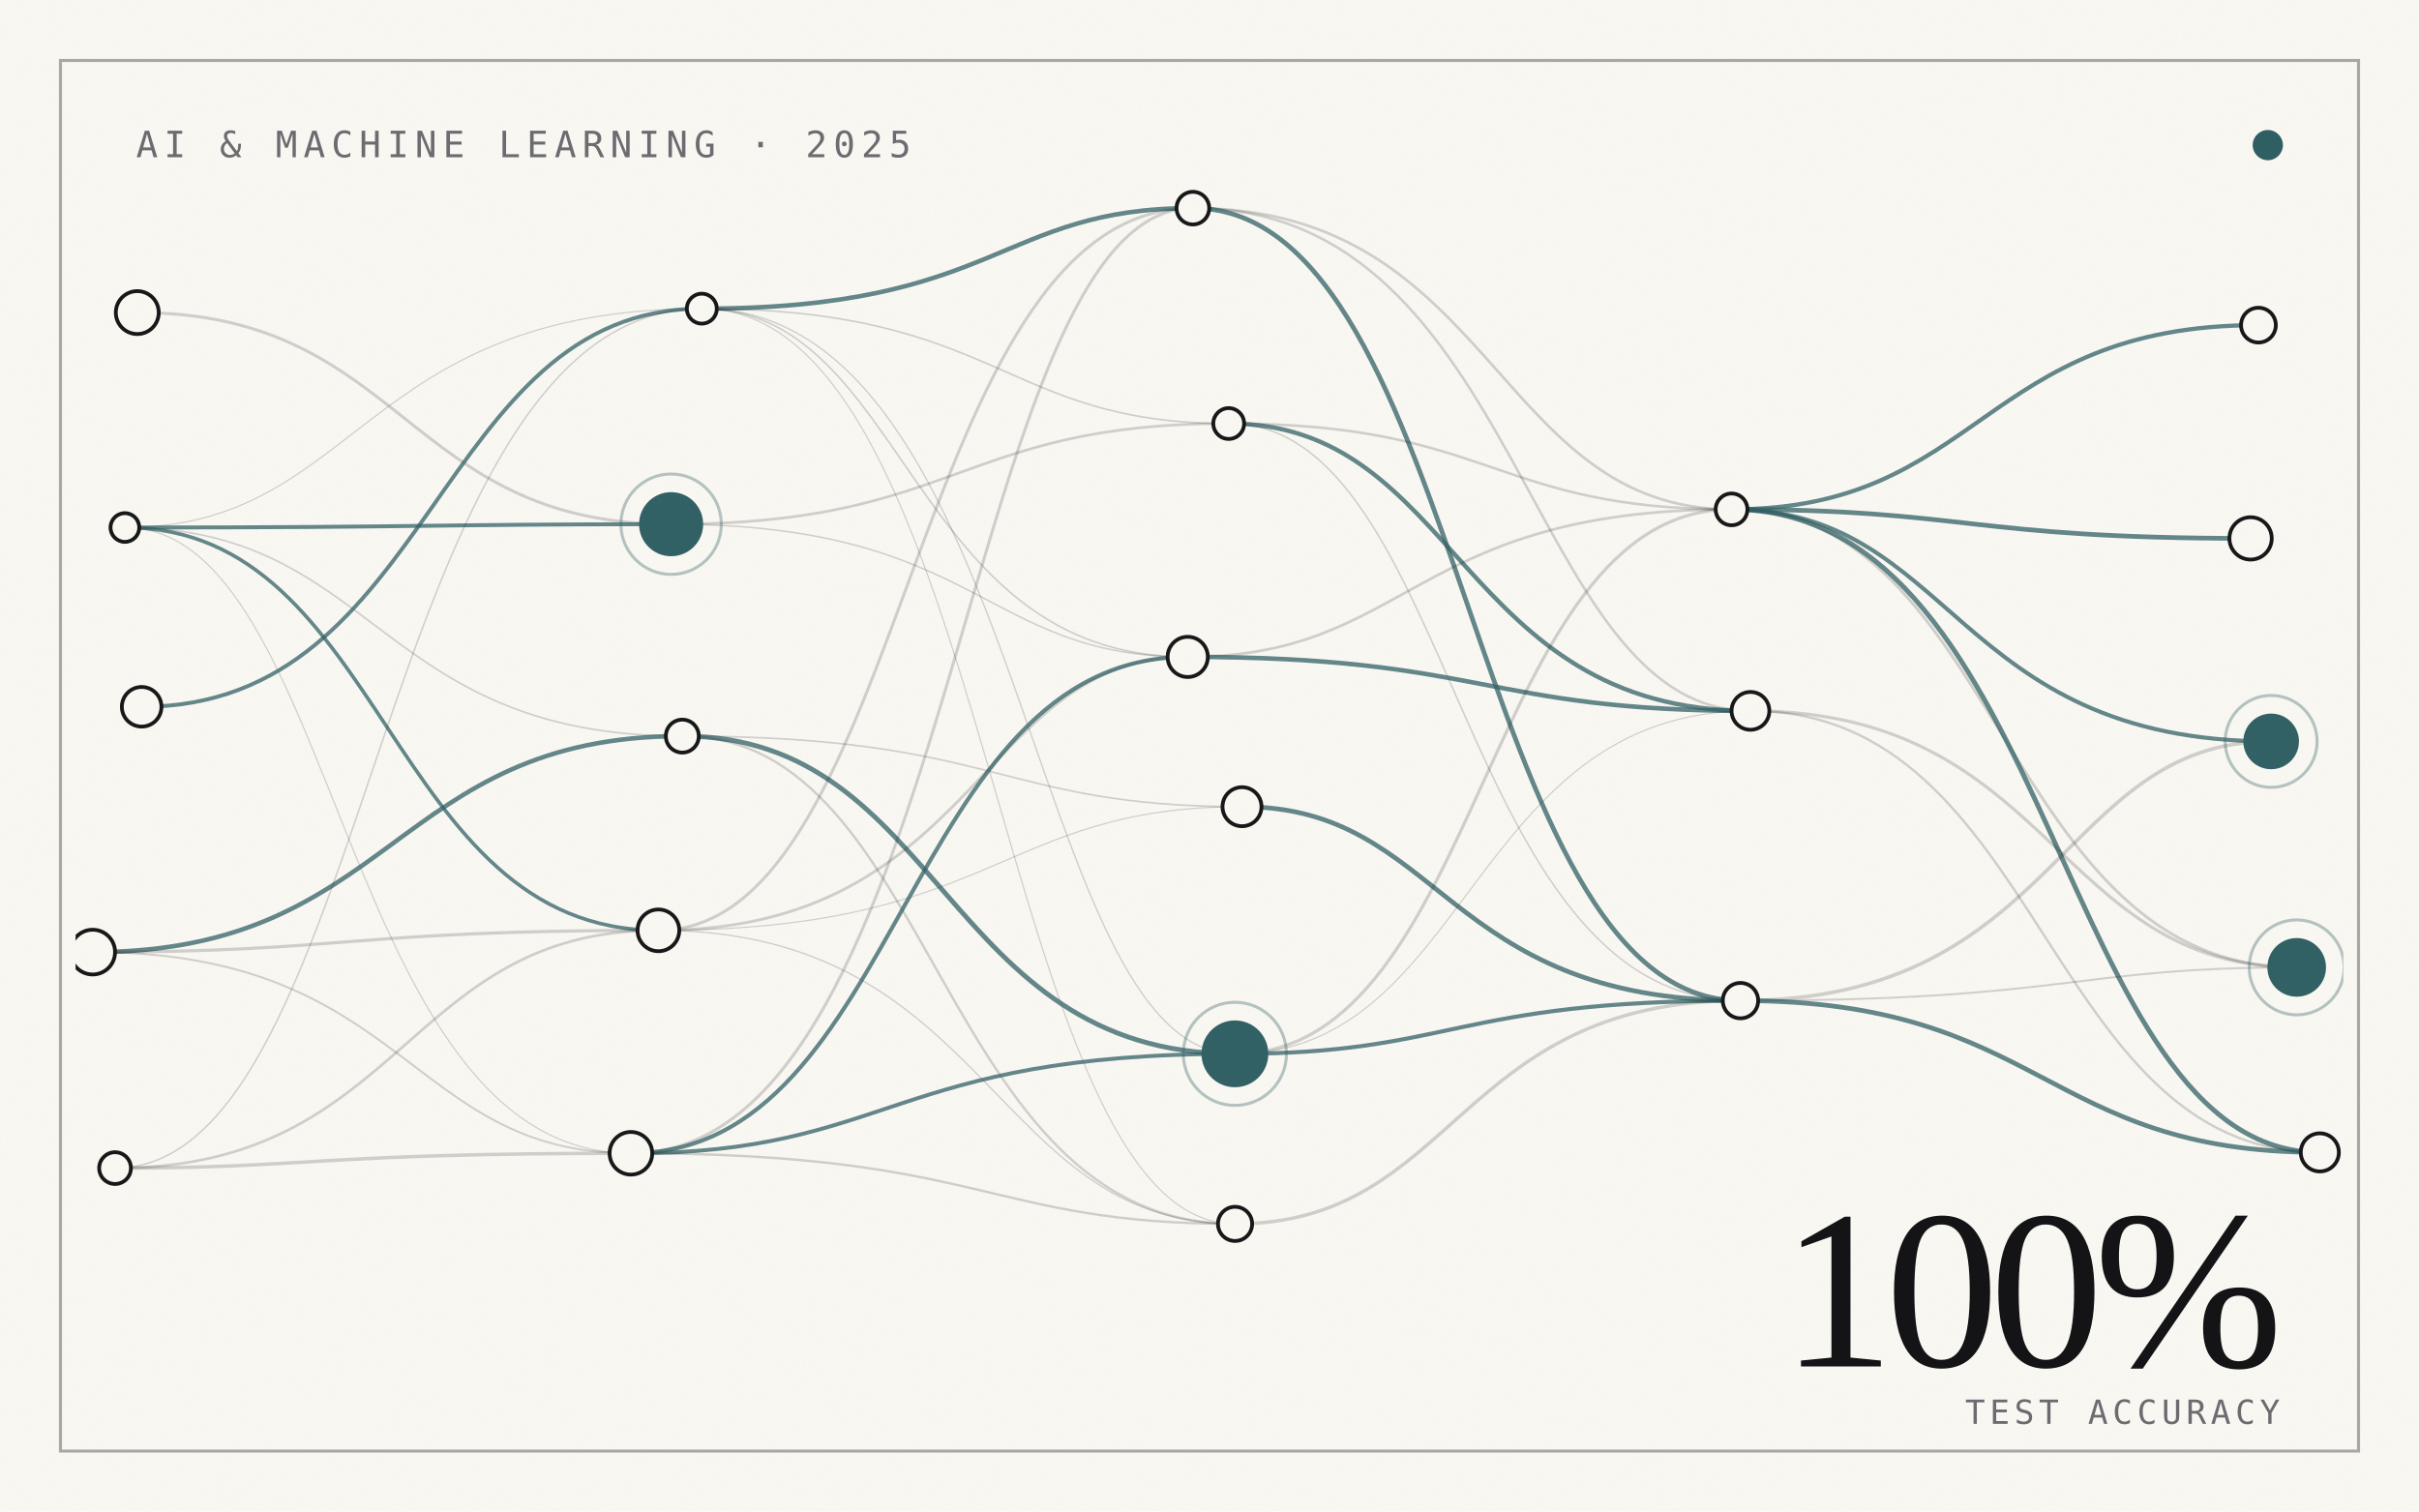
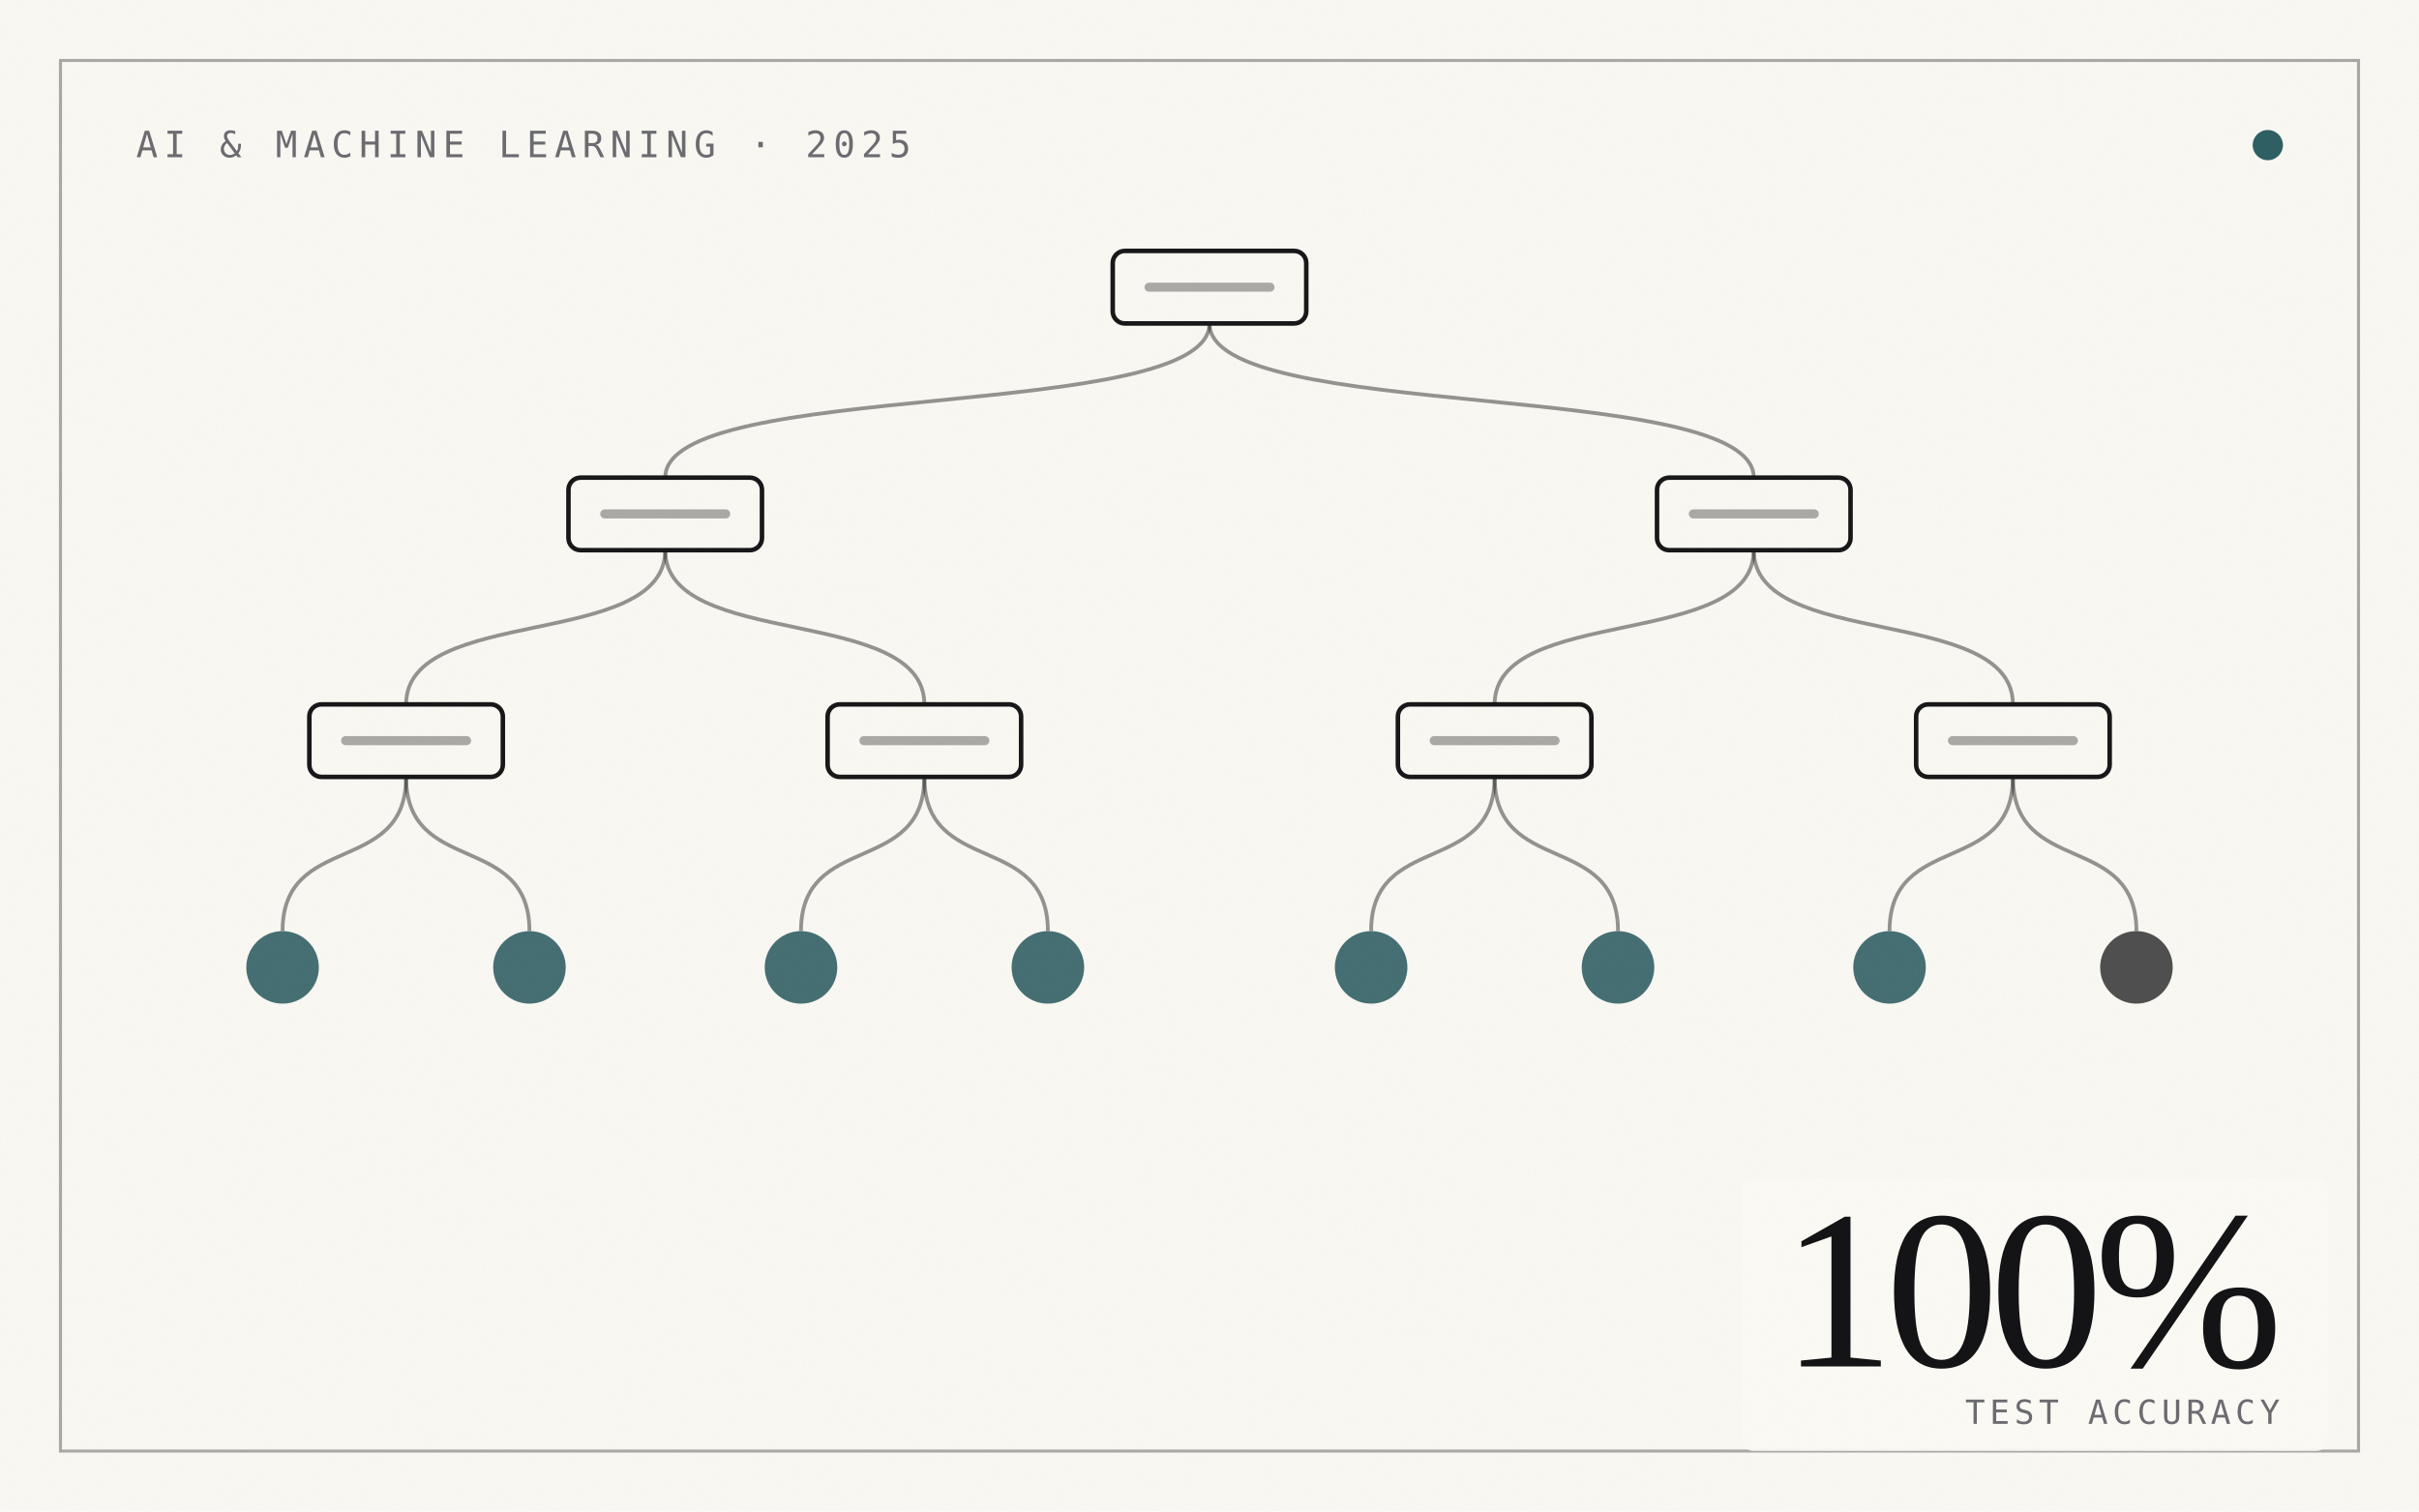
<svg xmlns="http://www.w3.org/2000/svg" width="1600" height="1000" viewBox="0 0 1600 1000" role="img" aria-label="ShroomSafe thumbnail">
  <defs>
    <filter id="grain" x="0" y="0" width="100%" height="100%">
      <feTurbulence type="fractalNoise" baseFrequency="0.9" numOctaves="2" stitchTiles="stitch" />
      <feColorMatrix type="saturate" values="0" />
      <feComponentTransfer>
        <feFuncA type="table" tableValues="0 0.06" />
      </feComponentTransfer>
    </filter>
    <clipPath id="safe">
      <rect x="50" y="110" width="1500" height="790" />
    </clipPath>
  </defs>
  <rect width="1600" height="1000" fill="#FAF8F3" />
  <g clip-path="url(#safe)">
-     <path d="M90.8 206.8 C 267.7 206.8, 267.7 346.8, 443.9 346.8" stroke="#141416" stroke-opacity="0.18" stroke-width="2" fill="none" />
-     <path d="M82.6 349 C 237.6 349, 237.6 204.2, 464.2 204.2" stroke="#141416" stroke-opacity="0.18" stroke-width="0.8" fill="none" />
-     <path d="M82.6 349 C 284.2 349, 284.2 346.8, 443.9 346.8" stroke="#2F5F63" stroke-opacity="0.75" stroke-width="2.6" fill="none" />
-     <path d="M82.6 349 C 249.2 349, 249.2 487, 451.3 487" stroke="#141416" stroke-opacity="0.18" stroke-width="1.1" fill="none" />
-     <path d="M82.6 349 C 256 349, 256 615.5, 435.5 615.5" stroke="#2F5F63" stroke-opacity="0.75" stroke-width="2.4" fill="none" />
-     <path d="M82.6 349 C 224.8 349, 224.8 763, 417.3 763" stroke="#141416" stroke-opacity="0.18" stroke-width="0.8" fill="none" />
-     <path d="M93.7 467.6 C 287.7 467.6, 287.7 204.2, 464.2 204.2" stroke="#2F5F63" stroke-opacity="0.75" stroke-width="2.6" fill="none" />
-     <path d="M61.3 629.9 C 260.2 629.9, 260.2 487, 451.3 487" stroke="#2F5F63" stroke-opacity="0.75" stroke-width="3" fill="none" />
-     <path d="M61.3 629.9 C 230.2 629.9, 230.2 615.5, 435.5 615.5" stroke="#141416" stroke-opacity="0.18" stroke-width="2.1" fill="none" />
-     <path d="M61.3 629.9 C 269.8 629.9, 269.8 763, 417.3 763" stroke="#141416" stroke-opacity="0.18" stroke-width="1.3" fill="none" />
-     <path d="M76.1 772.8 C 248 772.8, 248 204.2, 464.2 204.2" stroke="#141416" stroke-opacity="0.18" stroke-width="1" fill="none" />
-     <path d="M76.1 772.8 C 267.5 772.8, 267.5 615.5, 435.5 615.5" stroke="#141416" stroke-opacity="0.18" stroke-width="1.8" fill="none" />
-     <path d="M76.1 772.8 C 206.9 772.8, 206.9 763, 417.3 763" stroke="#141416" stroke-opacity="0.18" stroke-width="2.3" fill="none" />
-     <path d="M464.2 204.2 C 660.8 204.2, 660.8 137.7, 789 137.7" stroke="#2F5F63" stroke-opacity="0.75" stroke-width="3" fill="none" />
-     <path d="M464.2 204.2 C 662.7 204.2, 662.7 280.2, 812.7 280.2" stroke="#141416" stroke-opacity="0.18" stroke-width="1.1" fill="none" />
-     <path d="M464.2 204.2 C 600.5 204.2, 600.5 434.6, 785.6 434.6" stroke="#141416" stroke-opacity="0.18" stroke-width="1.1" fill="none" />
-     <path d="M464.2 204.2 C 679.3 204.2, 679.3 697.2, 816.8 697.2" stroke="#141416" stroke-opacity="0.18" stroke-width="0.9" fill="none" />
-     <path d="M464.2 204.2 C 657.9 204.2, 657.9 809.7, 816.9 809.7" stroke="#141416" stroke-opacity="0.18" stroke-width="0.8" fill="none" />
-     <path d="M443.9 346.8 C 634 346.8, 634 280.2, 812.7 280.2" stroke="#141416" stroke-opacity="0.18" stroke-width="1.8" fill="none" />
-     <path d="M443.9 346.8 C 649.7 346.8, 649.7 434.6, 785.6 434.6" stroke="#141416" stroke-opacity="0.18" stroke-width="1" fill="none" />
-     <path d="M451.3 487 C 660.8 487, 660.8 533.7, 821.5 533.7" stroke="#141416" stroke-opacity="0.18" stroke-width="1.1" fill="none" />
-     <path d="M451.3 487 C 623.6 487, 623.6 697.2, 816.8 697.2" stroke="#2F5F63" stroke-opacity="0.75" stroke-width="3.2" fill="none" />
-     <path d="M451.3 487 C 619.8 487, 619.8 809.7, 816.9 809.7" stroke="#141416" stroke-opacity="0.18" stroke-width="1.6" fill="none" />
-     <path d="M435.5 615.5 C 601.3 615.5, 601.3 137.7, 789 137.7" stroke="#141416" stroke-opacity="0.18" stroke-width="2" fill="none" />
-     <path d="M435.5 615.5 C 647.9 615.5, 647.9 434.6, 785.6 434.6" stroke="#141416" stroke-opacity="0.18" stroke-width="1.9" fill="none" />
-     <path d="M435.5 615.5 C 660.8 615.5, 660.8 533.7, 821.5 533.7" stroke="#141416" stroke-opacity="0.18" stroke-width="0.8" fill="none" />
-     <path d="M435.5 615.5 C 655.6 615.5, 655.6 809.7, 816.9 809.7" stroke="#141416" stroke-opacity="0.18" stroke-width="0.9" fill="none" />
-     <path d="M417.3 763 C 635.1 763, 635.1 137.7, 789 137.7" stroke="#141416" stroke-opacity="0.18" stroke-width="2" fill="none" />
-     <path d="M417.3 763 C 597.5 763, 597.5 434.6, 785.6 434.6" stroke="#2F5F63" stroke-opacity="0.75" stroke-width="2.7" fill="none" />
-     <path d="M417.3 763 C 589 763, 589 697.2, 816.8 697.2" stroke="#2F5F63" stroke-opacity="0.75" stroke-width="2.6" fill="none" />
-     <path d="M417.3 763 C 652.3 763, 652.3 809.7, 816.9 809.7" stroke="#141416" stroke-opacity="0.18" stroke-width="1.6" fill="none" />
-     <path d="M789 137.7 C 988.7 137.7, 988.7 337, 1145.3 337" stroke="#141416" stroke-opacity="0.18" stroke-width="1.8" fill="none" />
-     <path d="M789 137.7 C 1008.6 137.7, 1008.6 470.3, 1157.8 470.3" stroke="#141416" stroke-opacity="0.18" stroke-width="1.7" fill="none" />
-     <path d="M789 137.7 C 970.7 137.7, 970.7 662, 1151.2 662" stroke="#2F5F63" stroke-opacity="0.75" stroke-width="3.1" fill="none" />
-     <path d="M812.7 280.2 C 986.9 280.2, 986.9 337, 1145.3 337" stroke="#141416" stroke-opacity="0.18" stroke-width="1.7" fill="none" />
-     <path d="M812.7 280.2 C 964.7 280.2, 964.7 470.3, 1157.8 470.3" stroke="#2F5F63" stroke-opacity="0.75" stroke-width="2.9" fill="none" />
-     <path d="M812.7 280.2 C 963.1 280.2, 963.1 662, 1151.2 662" stroke="#141416" stroke-opacity="0.18" stroke-width="1" fill="none" />
-     <path d="M785.6 434.6 C 932.8 434.6, 932.8 337, 1145.3 337" stroke="#141416" stroke-opacity="0.18" stroke-width="1.8" fill="none" />
-     <path d="M785.6 434.6 C 981.7 434.6, 981.7 470.3, 1157.8 470.3" stroke="#2F5F63" stroke-opacity="0.75" stroke-width="3" fill="none" />
-     <path d="M821.5 533.7 C 953.9 533.7, 953.9 662, 1151.2 662" stroke="#2F5F63" stroke-opacity="0.75" stroke-width="3.1" fill="none" />
-     <path d="M816.8 697.2 C 981.3 697.2, 981.3 337, 1145.3 337" stroke="#141416" stroke-opacity="0.18" stroke-width="2.1" fill="none" />
-     <path d="M816.8 697.2 C 972.4 697.2, 972.4 470.3, 1157.8 470.3" stroke="#141416" stroke-opacity="0.18" stroke-width="0.8" fill="none" />
-     <path d="M816.8 697.2 C 961 697.2, 961 662, 1151.2 662" stroke="#2F5F63" stroke-opacity="0.75" stroke-width="2.7" fill="none" />
-     <path d="M816.9 809.7 C 963.3 809.7, 963.3 662, 1151.2 662" stroke="#141416" stroke-opacity="0.18" stroke-width="2.3" fill="none" />
-     <path d="M1145.3 337 C 1310.3 337, 1310.3 215.1, 1493.8 215.1" stroke="#2F5F63" stroke-opacity="0.75" stroke-width="2.8" fill="none" />
-     <path d="M1145.3 337 C 1300.9 337, 1300.9 356.2, 1488.6 356.2" stroke="#2F5F63" stroke-opacity="0.75" stroke-width="3.1" fill="none" />
-     <path d="M1145.3 337 C 1292.4 337, 1292.4 490.5, 1502.2 490.5" stroke="#2F5F63" stroke-opacity="0.75" stroke-width="2.7" fill="none" />
-     <path d="M1145.3 337 C 1323.6 337, 1323.6 640, 1519.1 640" stroke="#141416" stroke-opacity="0.18" stroke-width="1.9" fill="none" />
-     <path d="M1145.3 337 C 1360.9 337, 1360.9 762.4, 1534.4 762.4" stroke="#2F5F63" stroke-opacity="0.75" stroke-width="3.2" fill="none" />
-     <path d="M1157.8 470.3 C 1358.9 470.3, 1358.9 640, 1519.1 640" stroke="#141416" stroke-opacity="0.18" stroke-width="2.1" fill="none" />
-     <path d="M1157.8 470.3 C 1351.9 470.3, 1351.9 762.4, 1534.4 762.4" stroke="#141416" stroke-opacity="0.18" stroke-width="1.6" fill="none" />
-     <path d="M1151.2 662 C 1362.3 662, 1362.3 490.5, 1502.2 490.5" stroke="#141416" stroke-opacity="0.18" stroke-width="2.4" fill="none" />
-     <path d="M1151.2 662 C 1369.4 662, 1369.4 640, 1519.1 640" stroke="#141416" stroke-opacity="0.18" stroke-width="1.3" fill="none" />
-     <path d="M1151.2 662 C 1351.7 662, 1351.7 762.4, 1534.4 762.4" stroke="#2F5F63" stroke-opacity="0.75" stroke-width="3.1" fill="none" />
-     <circle cx="90.8" cy="206.8" r="14.2" fill="#FAF8F3" stroke="#141416" stroke-width="2.5" />
-     <circle cx="82.6" cy="349" r="9.5" fill="#FAF8F3" stroke="#141416" stroke-width="2.5" />
-     <circle cx="93.7" cy="467.6" r="13.1" fill="#FAF8F3" stroke="#141416" stroke-width="2.5" />
-     <circle cx="61.3" cy="629.9" r="14.8" fill="#FAF8F3" stroke="#141416" stroke-width="2.5" />
-     <circle cx="76.1" cy="772.8" r="10.5" fill="#FAF8F3" stroke="#141416" stroke-width="2.5" />
-     <circle cx="464.2" cy="204.2" r="9.9" fill="#FAF8F3" stroke="#141416" stroke-width="2.5" />
-     <circle cx="443.9" cy="346.8" r="21.2" fill="#2F5F63" stroke="#2F5F63" stroke-width="0" />
-     <circle cx="443.9" cy="346.8" r="33.2" fill="none" stroke="#2F5F63" stroke-opacity="0.35" stroke-width="2" />
-     <circle cx="451.3" cy="487" r="10.9" fill="#FAF8F3" stroke="#141416" stroke-width="2.5" />
-     <circle cx="435.5" cy="615.5" r="13.8" fill="#FAF8F3" stroke="#141416" stroke-width="2.5" />
-     <circle cx="417.3" cy="763" r="14.1" fill="#FAF8F3" stroke="#141416" stroke-width="2.5" />
-     <circle cx="789" cy="137.7" r="10.8" fill="#FAF8F3" stroke="#141416" stroke-width="2.5" />
-     <circle cx="812.7" cy="280.2" r="10.2" fill="#FAF8F3" stroke="#141416" stroke-width="2.5" />
-     <circle cx="785.6" cy="434.6" r="13.3" fill="#FAF8F3" stroke="#141416" stroke-width="2.5" />
-     <circle cx="821.5" cy="533.7" r="12.9" fill="#FAF8F3" stroke="#141416" stroke-width="2.5" />
-     <circle cx="816.8" cy="697.2" r="22.1" fill="#2F5F63" stroke="#2F5F63" stroke-width="0" />
-     <circle cx="816.8" cy="697.2" r="34.1" fill="none" stroke="#2F5F63" stroke-opacity="0.35" stroke-width="2" />
-     <circle cx="816.9" cy="809.7" r="11.3" fill="#FAF8F3" stroke="#141416" stroke-width="2.5" />
-     <circle cx="1145.3" cy="337" r="10.5" fill="#FAF8F3" stroke="#141416" stroke-width="2.5" />
-     <circle cx="1157.8" cy="470.3" r="12.5" fill="#FAF8F3" stroke="#141416" stroke-width="2.5" />
-     <circle cx="1151.2" cy="662" r="11.7" fill="#FAF8F3" stroke="#141416" stroke-width="2.5" />
-     <circle cx="1493.8" cy="215.1" r="11.5" fill="#FAF8F3" stroke="#141416" stroke-width="2.5" />
-     <circle cx="1488.6" cy="356.2" r="14" fill="#FAF8F3" stroke="#141416" stroke-width="2.5" />
-     <circle cx="1502.2" cy="490.5" r="18.4" fill="#2F5F63" stroke="#2F5F63" stroke-width="0" />
-     <circle cx="1502.2" cy="490.5" r="30.4" fill="none" stroke="#2F5F63" stroke-opacity="0.35" stroke-width="2" />
-     <circle cx="1519.1" cy="640" r="19.4" fill="#2F5F63" stroke="#2F5F63" stroke-width="0" />
-     <circle cx="1519.1" cy="640" r="31.4" fill="none" stroke="#2F5F63" stroke-opacity="0.35" stroke-width="2" />
-     <circle cx="1534.4" cy="762.4" r="12.6" fill="#FAF8F3" stroke="#141416" stroke-width="2.5" />
+     <path d="M800 214 C 800 280, 440 250, 440 316" fill="none" stroke="#141416" stroke-opacity="0.45" stroke-width="2.5" />
+     <path d="M440 364 C 440 430, 268.6 400, 268.6 466" fill="none" stroke="#141416" stroke-opacity="0.45" stroke-width="2.5" />
+     <path d="M268.6 514 C 268.6 580, 186.9 550, 186.9 616" fill="none" stroke="#141416" stroke-opacity="0.45" stroke-width="2.5" />
+     <circle cx="186.9" cy="640" r="24" fill="#2F5F63" fill-opacity="0.9" />
+     <path d="M268.6 514 C 268.6 580, 350.2 550, 350.2 616" fill="none" stroke="#141416" stroke-opacity="0.45" stroke-width="2.5" />
+     <circle cx="350.2" cy="640" r="24" fill="#2F5F63" fill-opacity="0.9" />
+     <rect x="204.6" y="466" width="128" height="48" rx="8" fill="#FAF8F3" stroke="#141416" stroke-width="3" />
+     <line x1="228.6" y1="490" x2="308.6" y2="490" stroke="#141416" stroke-opacity="0.35" stroke-width="6" stroke-linecap="round" />
+     <path d="M440 364 C 440 430, 611.4 400, 611.4 466" fill="none" stroke="#141416" stroke-opacity="0.45" stroke-width="2.5" />
+     <path d="M611.4 514 C 611.4 580, 529.8 550, 529.8 616" fill="none" stroke="#141416" stroke-opacity="0.45" stroke-width="2.5" />
+     <circle cx="529.8" cy="640" r="24" fill="#2F5F63" fill-opacity="0.9" />
+     <path d="M611.4 514 C 611.4 580, 693.1 550, 693.1 616" fill="none" stroke="#141416" stroke-opacity="0.45" stroke-width="2.5" />
+     <circle cx="693.1" cy="640" r="24" fill="#2F5F63" fill-opacity="0.9" />
+     <rect x="547.4" y="466" width="128" height="48" rx="8" fill="#FAF8F3" stroke="#141416" stroke-width="3" />
+     <line x1="571.4" y1="490" x2="651.4" y2="490" stroke="#141416" stroke-opacity="0.35" stroke-width="6" stroke-linecap="round" />
+     <rect x="376" y="316" width="128" height="48" rx="8" fill="#FAF8F3" stroke="#141416" stroke-width="3" />
+     <line x1="400" y1="340" x2="480" y2="340" stroke="#141416" stroke-opacity="0.35" stroke-width="6" stroke-linecap="round" />
+     <path d="M800 214 C 800 280, 1160 250, 1160 316" fill="none" stroke="#141416" stroke-opacity="0.45" stroke-width="2.5" />
+     <path d="M1160 364 C 1160 430, 988.6 400, 988.6 466" fill="none" stroke="#141416" stroke-opacity="0.45" stroke-width="2.5" />
+     <path d="M988.6 514 C 988.6 580, 906.9 550, 906.9 616" fill="none" stroke="#141416" stroke-opacity="0.45" stroke-width="2.5" />
+     <circle cx="906.9" cy="640" r="24" fill="#2F5F63" fill-opacity="0.9" />
+     <path d="M988.6 514 C 988.6 580, 1070.2 550, 1070.2 616" fill="none" stroke="#141416" stroke-opacity="0.45" stroke-width="2.5" />
+     <circle cx="1070.2" cy="640" r="24" fill="#2F5F63" fill-opacity="0.9" />
+     <rect x="924.6" y="466" width="128" height="48" rx="8" fill="#FAF8F3" stroke="#141416" stroke-width="3" />
+     <line x1="948.6" y1="490" x2="1028.6" y2="490" stroke="#141416" stroke-opacity="0.35" stroke-width="6" stroke-linecap="round" />
+     <path d="M1160 364 C 1160 430, 1331.4 400, 1331.4 466" fill="none" stroke="#141416" stroke-opacity="0.45" stroke-width="2.5" />
+     <path d="M1331.4 514 C 1331.4 580, 1249.8 550, 1249.8 616" fill="none" stroke="#141416" stroke-opacity="0.45" stroke-width="2.5" />
+     <circle cx="1249.8" cy="640" r="24" fill="#2F5F63" fill-opacity="0.9" />
+     <path d="M1331.4 514 C 1331.4 580, 1413.1 550, 1413.1 616" fill="none" stroke="#141416" stroke-opacity="0.45" stroke-width="2.5" />
+     <circle cx="1413.1" cy="640" r="24" fill="#141416" fill-opacity="0.75" />
+     <rect x="1267.4" y="466" width="128" height="48" rx="8" fill="#FAF8F3" stroke="#141416" stroke-width="3" />
+     <line x1="1291.4" y1="490" x2="1371.4" y2="490" stroke="#141416" stroke-opacity="0.35" stroke-width="6" stroke-linecap="round" />
+     <rect x="1096" y="316" width="128" height="48" rx="8" fill="#FAF8F3" stroke="#141416" stroke-width="3" />
+     <line x1="1120" y1="340" x2="1200" y2="340" stroke="#141416" stroke-opacity="0.35" stroke-width="6" stroke-linecap="round" />
+     <rect x="736" y="166" width="128" height="48" rx="8" fill="#FAF8F3" stroke="#141416" stroke-width="3" />
+     <line x1="760" y1="190" x2="840" y2="190" stroke="#141416" stroke-opacity="0.35" stroke-width="6" stroke-linecap="round" />
  </g>
  <rect width="1600" height="1000" filter="url(#grain)" opacity="0.7" />
  <rect x="40" y="40" width="1520" height="920" fill="none" stroke="#141416" stroke-opacity="0.35" stroke-width="2" />
  <text x="90" y="104" font-family="ui-monospace, 'JetBrains Mono', Menlo, monospace" font-size="24" letter-spacing="4" fill="#6B6B70">AI &amp; MACHINE LEARNING  ·  2025</text>
  <circle cx="1500" cy="96" r="10" fill="#2F5F63" />
+   <rect x="1152" y="780" width="388" height="180" fill="#FAF8F3" fill-opacity="0.82" rx="8" />
  <text x="1510" y="904" text-anchor="end" font-family="Georgia, 'Times New Roman', serif" font-size="150" font-weight="500" fill="#141416" letter-spacing="-6">100%</text>
  <text x="1508" y="942" text-anchor="end" font-family="ui-monospace, 'JetBrains Mono', Menlo, monospace" font-size="22" letter-spacing="3" fill="#6B6B70">TEST ACCURACY</text>
</svg>
